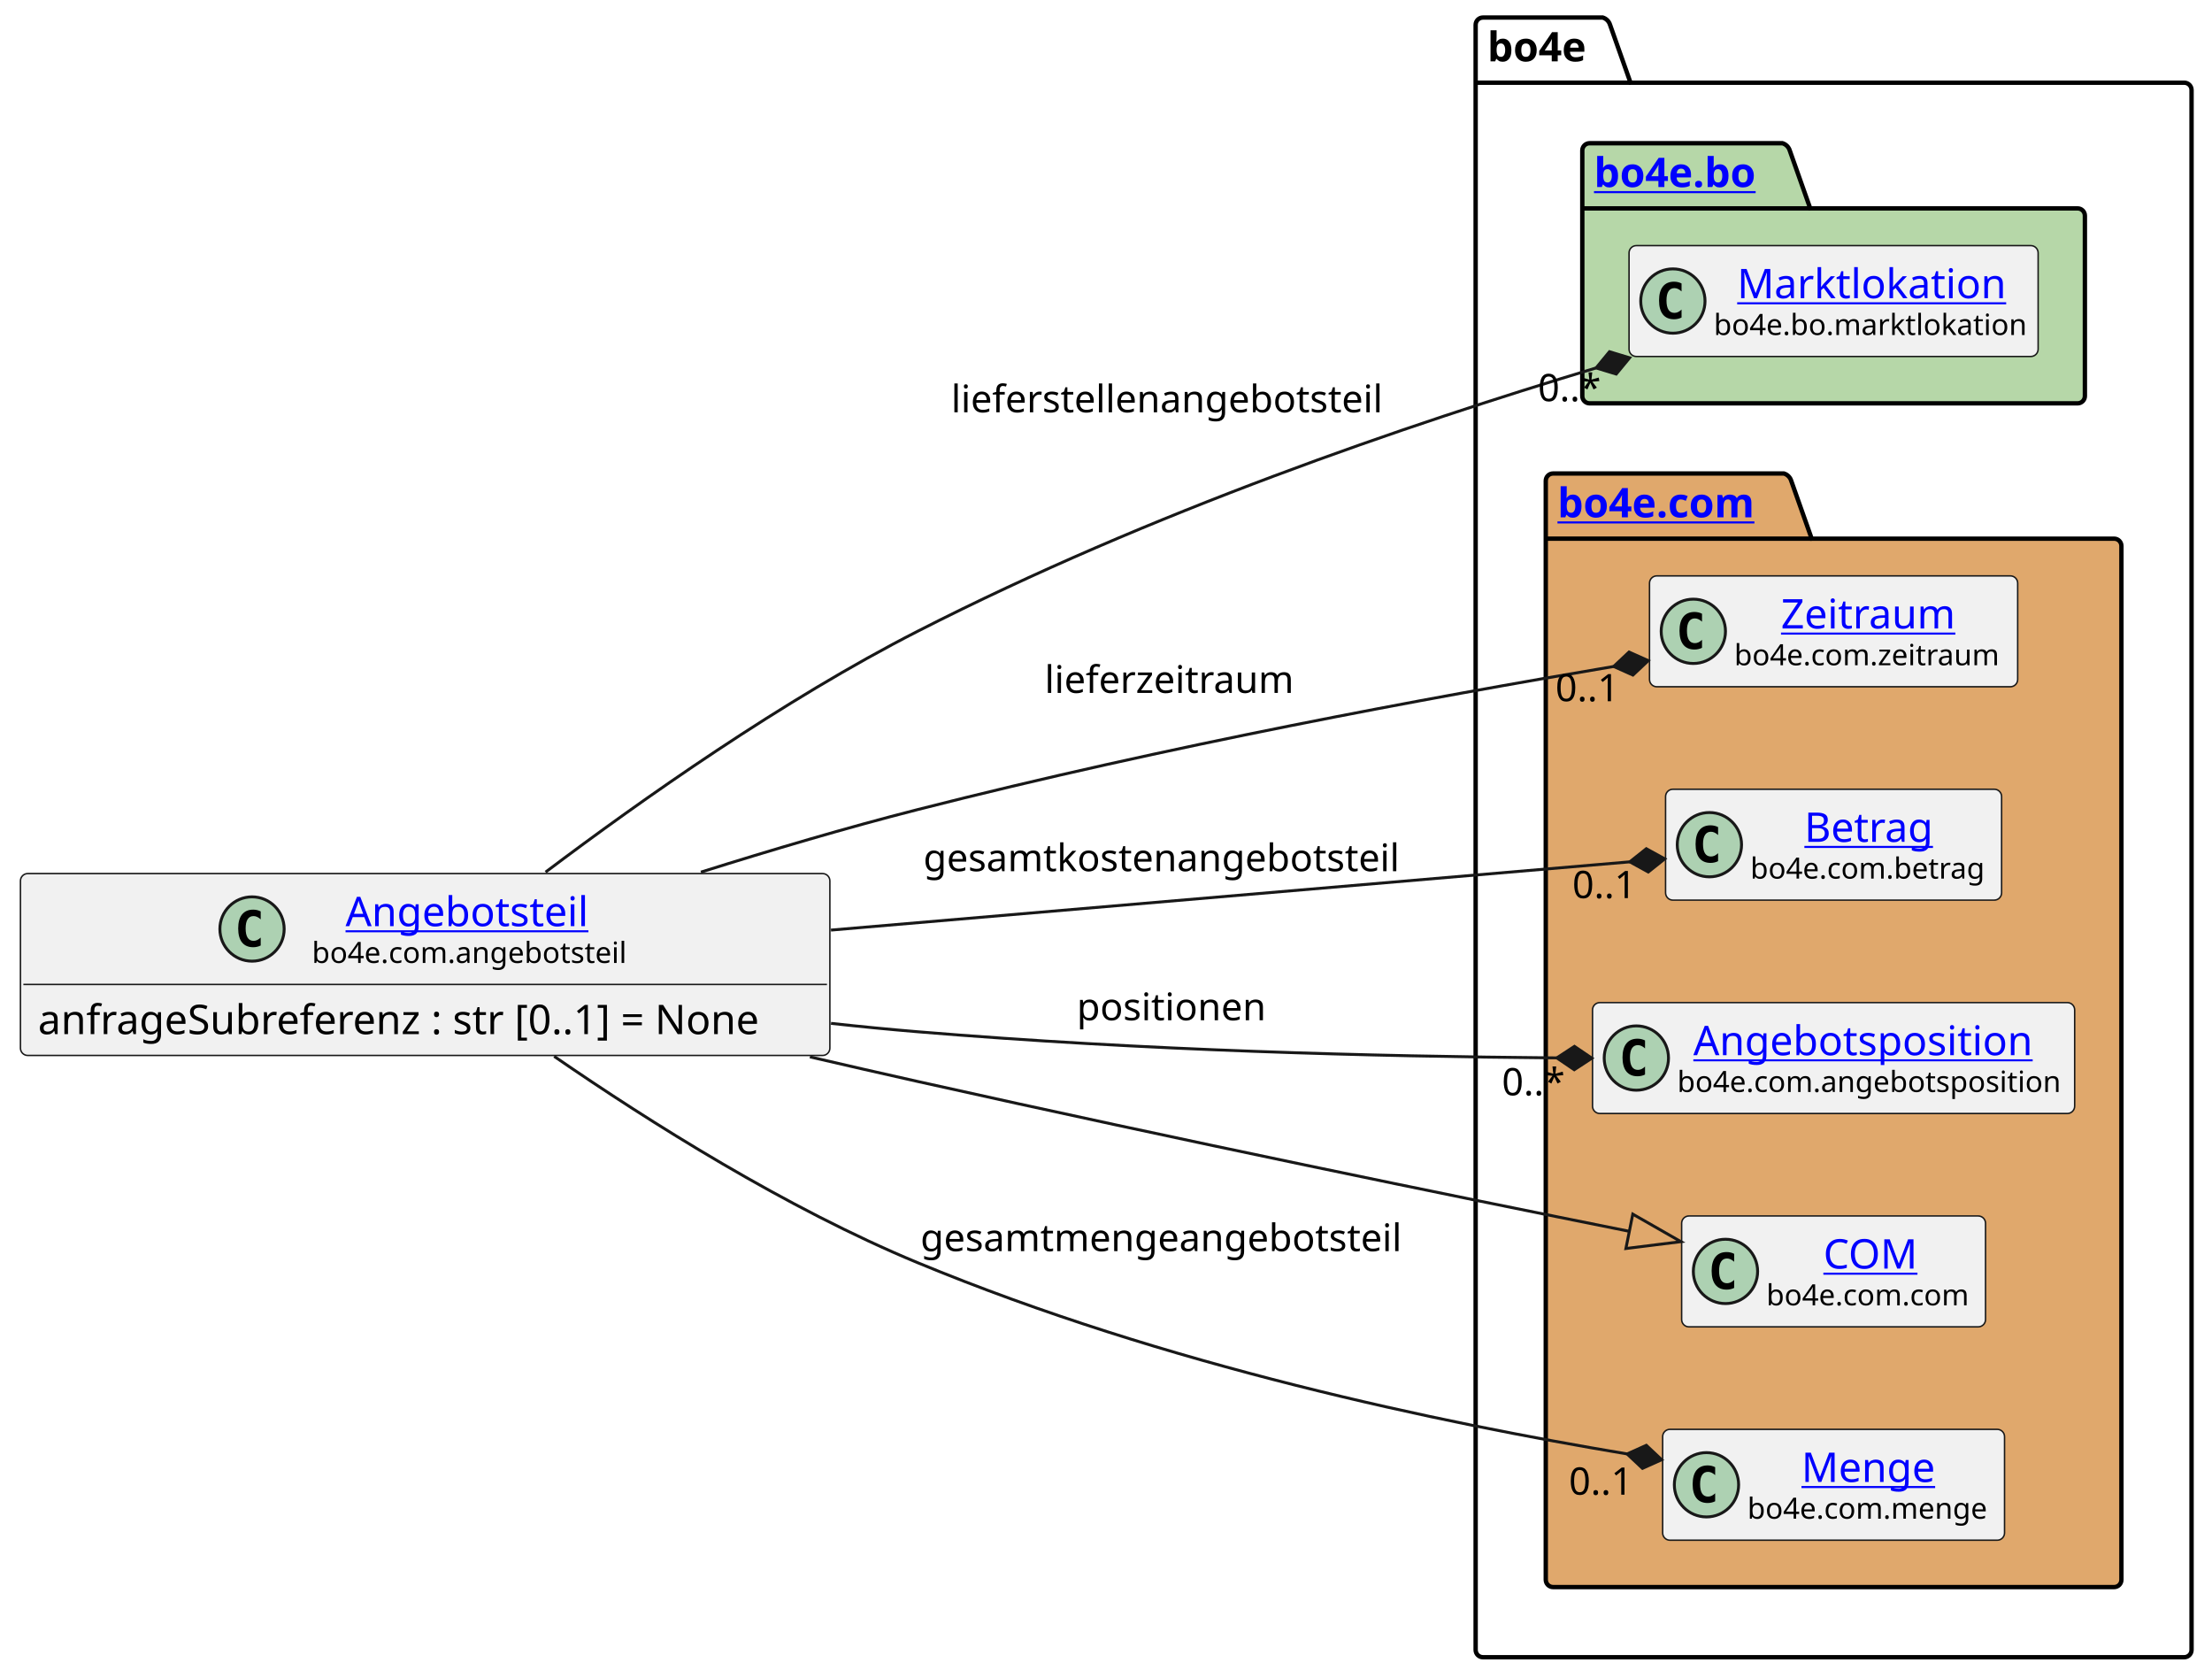
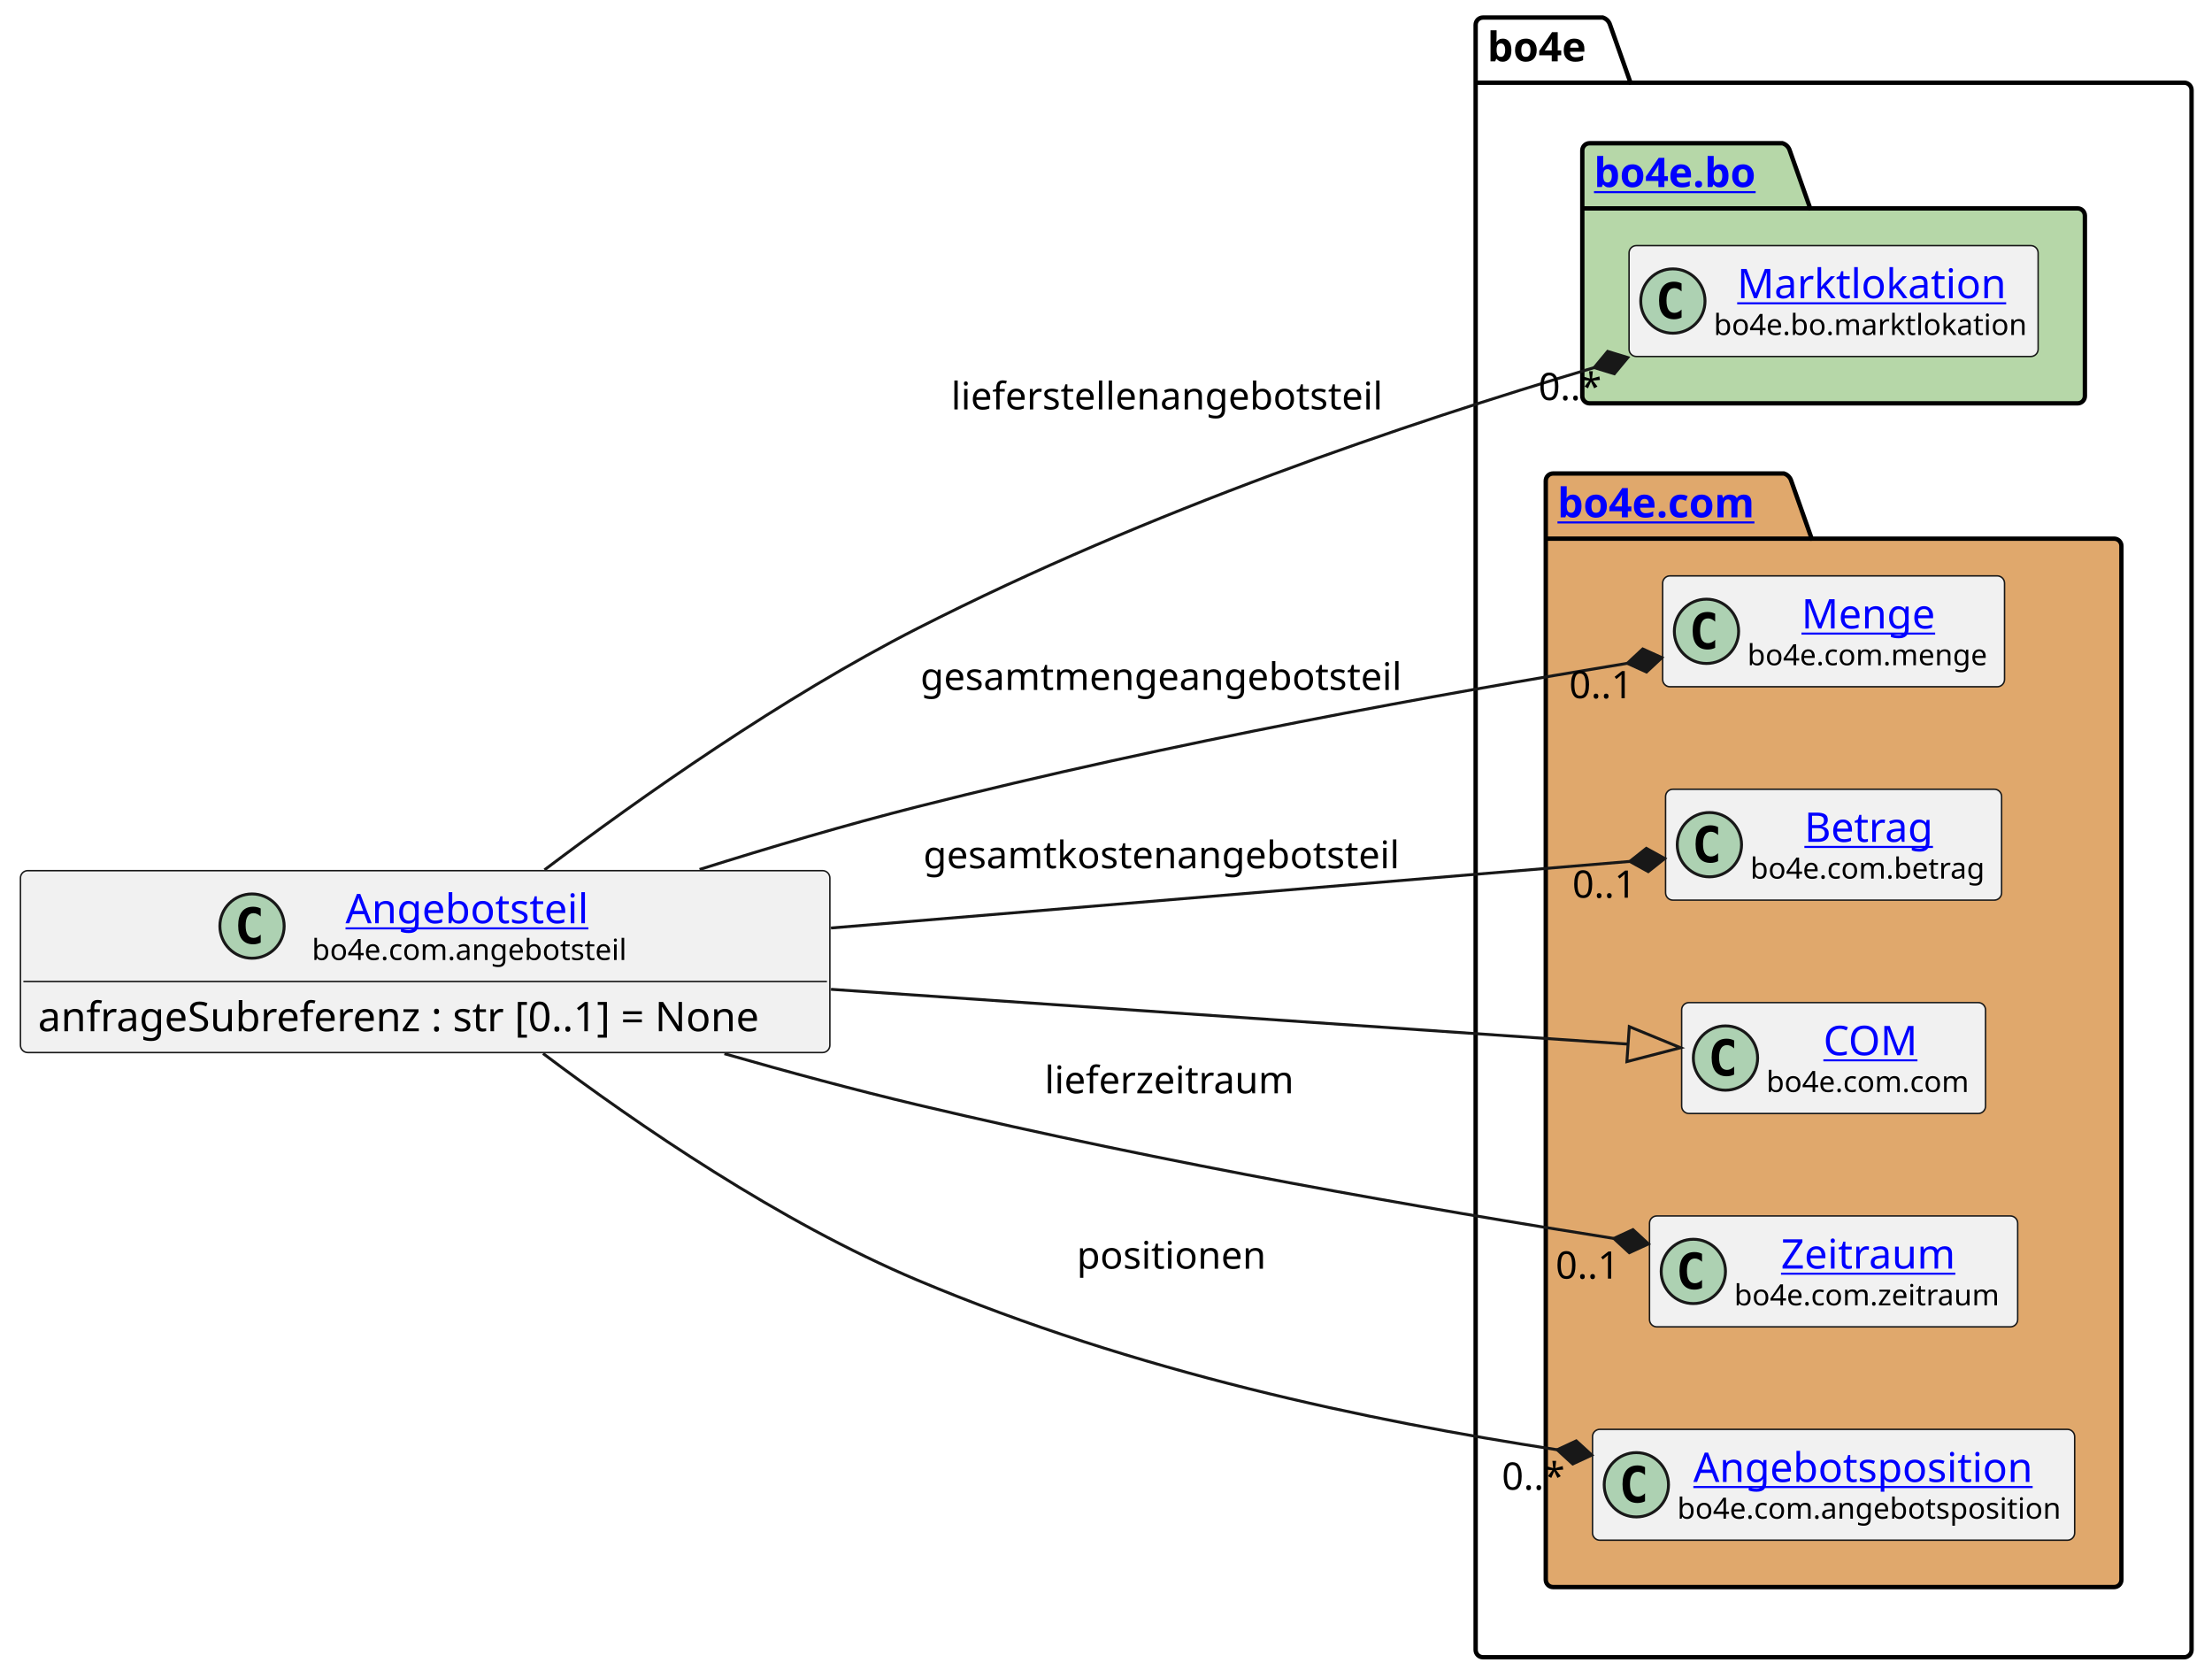
<svg xmlns="http://www.w3.org/2000/svg" xmlns:xlink="http://www.w3.org/1999/xlink" contentStyleType="text/css" height="574px" preserveAspectRatio="none" style="width:757px;height:574px;background:#FFFFFF;" version="1.1" viewBox="0 0 757 574" width="757px" zoomAndPan="magnify">
  <defs />
  <g>
    <g id="cluster_bo4e">
      <path d="M507.5,6 L548.5,6 A3.75,3.75 0 0 1 551,8.5 L558,28.297 L747.5,28.297 A2.5,2.5 0 0 1 750,30.797 L750,564.5 A2.5,2.5 0 0 1 747.5,567 L507.5,567 A2.5,2.5 0 0 1 505,564.5 L505,8.5 A2.5,2.5 0 0 1 507.5,6 " fill="none" style="stroke:#000000;stroke-width:1.5;" />
      <line style="stroke:#000000;stroke-width:1.5;" x1="505" x2="558" y1="28.297" y2="28.297" />
      <text fill="#000000" font-family="sans-serif" font-size="14" font-weight="bold" lengthAdjust="spacing" textLength="40" x="509" y="20.995">bo4e</text>
    </g>
    <g id="cluster_bo">
      <path d="M544,49 L610,49 A3.75,3.75 0 0 1 612.5,51.5 L619.5,71.297 L711,71.297 A2.5,2.5 0 0 1 713.5,73.797 L713.5,135.5 A2.5,2.5 0 0 1 711,138 L544,138 A2.5,2.5 0 0 1 541.5,135.5 L541.5,51.5 A2.5,2.5 0 0 1 544,49 " fill="#B6D7A8" style="stroke:#000000;stroke-width:1.5;" />
      <line style="stroke:#000000;stroke-width:1.5;" x1="541.5" x2="619.5" y1="71.297" y2="71.297" />
      <a href="https://bo4e.github.io/BO4E-python/latest/api/bo4e.bo.html" target="_top" title="https://bo4e.github.io/BO4E-python/latest/api/bo4e.bo.html" xlink:actuate="onRequest" xlink:href="https://bo4e.github.io/BO4E-python/latest/api/bo4e.bo.html" xlink:show="new" xlink:title="https://bo4e.github.io/BO4E-python/latest/api/bo4e.bo.html" xlink:type="simple">
        <text fill="#0000FF" font-family="sans-serif" font-size="14" font-weight="bold" lengthAdjust="spacing" text-decoration="underline" textLength="65" x="545.5" y="63.995">bo4e.bo</text>
      </a>
    </g>
    <g id="cluster_com">
      <path d="M531.5,162 L610.5,162 A3.75,3.75 0 0 1 613,164.5 L620,184.297 L723.5,184.297 A2.5,2.5 0 0 1 726,186.797 L726,540.5 A2.5,2.5 0 0 1 723.5,543 L531.5,543 A2.5,2.5 0 0 1 529,540.5 L529,164.5 A2.5,2.5 0 0 1 531.5,162 " fill="#E0A86C" style="stroke:#000000;stroke-width:1.5;" />
      <line style="stroke:#000000;stroke-width:1.5;" x1="529" x2="620" y1="184.297" y2="184.297" />
      <a href="https://bo4e.github.io/BO4E-python/latest/api/bo4e.com.html" target="_top" title="https://bo4e.github.io/BO4E-python/latest/api/bo4e.com.html" xlink:actuate="onRequest" xlink:href="https://bo4e.github.io/BO4E-python/latest/api/bo4e.com.html" xlink:show="new" xlink:title="https://bo4e.github.io/BO4E-python/latest/api/bo4e.com.html" xlink:type="simple">
        <text fill="#0000FF" font-family="sans-serif" font-size="14" font-weight="bold" lengthAdjust="spacing" text-decoration="underline" textLength="78" x="533" y="176.995">bo4e.com</text>
      </a>
    </g>
    <g id="elem_Marktlokation">
      <rect codeLine="8" fill="#F1F1F1" height="37.938" id="Marktlokation" rx="2.5" ry="2.5" style="stroke:#181818;stroke-width:0.5;" width="140" x="557.5" y="84.03" />
      <ellipse cx="572.5" cy="102.999" fill="#ADD1B2" rx="11" ry="11" style="stroke:#181818;stroke-width:1.0;" />
      <path d="M575.469,108.639 Q574.891,108.936 574.25,109.077 Q573.609,109.233 572.906,109.233 Q570.406,109.233 569.078,107.593 Q567.766,105.936 567.766,102.811 Q567.766,99.686 569.078,98.03 Q570.406,96.374 572.906,96.374 Q573.609,96.374 574.25,96.53 Q574.906,96.686 575.469,96.983 L575.469,99.702 Q574.844,99.124 574.25,98.858 Q573.656,98.577 573.031,98.577 Q571.688,98.577 571,99.655 Q570.312,100.718 570.312,102.811 Q570.312,104.905 571,105.983 Q571.688,107.046 573.031,107.046 Q573.656,107.046 574.25,106.78 Q574.844,106.499 575.469,105.921 L575.469,108.639 Z " fill="#000000" />
      <a href="https://bo4e.github.io/BO4E-python/latest/api/bo4e.bo.html#bo4e.bo.marktlokation.Marktlokation" target="_top" title="https://bo4e.github.io/BO4E-python/latest/api/bo4e.bo.html#bo4e.bo.marktlokation.Marktlokation" xlink:actuate="onRequest" xlink:href="https://bo4e.github.io/BO4E-python/latest/api/bo4e.bo.html#bo4e.bo.marktlokation.Marktlokation" xlink:show="new" xlink:title="https://bo4e.github.io/BO4E-python/latest/api/bo4e.bo.html#bo4e.bo.marktlokation.Marktlokation" xlink:type="simple">
        <text fill="#0000FF" font-family="sans-serif" font-size="14" lengthAdjust="spacing" text-decoration="underline" textLength="92" x="594.5" y="102.025">Marktlokation</text>
      </a>
      <text fill="#000000" font-family="sans-serif" font-size="10" lengthAdjust="spacing" textLength="108" x="586.5" y="114.609">bo4e.bo.marktlokation</text>
    </g>
-     <g id="elem_Zeitraum">
-       <rect codeLine="11" fill="#F1F1F1" height="37.938" id="Zeitraum" rx="2.5" ry="2.5" style="stroke:#181818;stroke-width:0.5;" width="126" x="564.5" y="197.03" />
-       <ellipse cx="579.5" cy="215.999" fill="#ADD1B2" rx="11" ry="11" style="stroke:#181818;stroke-width:1.0;" />
-       <path d="M582.469,221.639 Q581.891,221.936 581.25,222.077 Q580.609,222.233 579.906,222.233 Q577.406,222.233 576.078,220.593 Q574.766,218.936 574.766,215.811 Q574.766,212.686 576.078,211.03 Q577.406,209.374 579.906,209.374 Q580.609,209.374 581.25,209.53 Q581.906,209.686 582.469,209.983 L582.469,212.702 Q581.844,212.124 581.25,211.858 Q580.656,211.577 580.031,211.577 Q578.688,211.577 578,212.655 Q577.312,213.718 577.312,215.811 Q577.312,217.905 578,218.983 Q578.688,220.046 580.031,220.046 Q580.656,220.046 581.25,219.78 Q581.844,219.499 582.469,218.921 L582.469,221.639 Z " fill="#000000" />
-       <a href="https://bo4e.github.io/BO4E-python/latest/api/bo4e.com.html#bo4e.com.zeitraum.Zeitraum" target="_top" title="https://bo4e.github.io/BO4E-python/latest/api/bo4e.com.html#bo4e.com.zeitraum.Zeitraum" xlink:actuate="onRequest" xlink:href="https://bo4e.github.io/BO4E-python/latest/api/bo4e.com.html#bo4e.com.zeitraum.Zeitraum" xlink:show="new" xlink:title="https://bo4e.github.io/BO4E-python/latest/api/bo4e.com.html#bo4e.com.zeitraum.Zeitraum" xlink:type="simple">
-         <text fill="#0000FF" font-family="sans-serif" font-size="14" lengthAdjust="spacing" text-decoration="underline" textLength="62" x="609.5" y="215.025">Zeitraum</text>
+     <g id="elem_Menge">
+       <rect codeLine="11" fill="#F1F1F1" height="37.938" id="Menge" rx="2.5" ry="2.5" style="stroke:#181818;stroke-width:0.5;" width="117" x="569" y="197.03" />
+       <ellipse cx="584" cy="215.999" fill="#ADD1B2" rx="11" ry="11" style="stroke:#181818;stroke-width:1.0;" />
+       <path d="M586.969,221.639 Q586.391,221.936 585.75,222.077 Q585.109,222.233 584.406,222.233 Q581.906,222.233 580.578,220.593 Q579.266,218.936 579.266,215.811 Q579.266,212.686 580.578,211.03 Q581.906,209.374 584.406,209.374 Q585.109,209.374 585.75,209.53 Q586.406,209.686 586.969,209.983 L586.969,212.702 Q586.344,212.124 585.75,211.858 Q585.156,211.577 584.531,211.577 Q583.188,211.577 582.5,212.655 Q581.812,213.718 581.812,215.811 Q581.812,217.905 582.5,218.983 Q583.188,220.046 584.531,220.046 Q585.156,220.046 585.75,219.78 Q586.344,219.499 586.969,218.921 L586.969,221.639 Z " fill="#000000" />
+       <a href="https://bo4e.github.io/BO4E-python/latest/api/bo4e.com.html#bo4e.com.menge.Menge" target="_top" title="https://bo4e.github.io/BO4E-python/latest/api/bo4e.com.html#bo4e.com.menge.Menge" xlink:actuate="onRequest" xlink:href="https://bo4e.github.io/BO4E-python/latest/api/bo4e.com.html#bo4e.com.menge.Menge" xlink:show="new" xlink:title="https://bo4e.github.io/BO4E-python/latest/api/bo4e.com.html#bo4e.com.menge.Menge" xlink:type="simple">
+         <text fill="#0000FF" font-family="sans-serif" font-size="14" lengthAdjust="spacing" text-decoration="underline" textLength="48" x="616.5" y="215.025">Menge</text>
      </a>
-       <text fill="#000000" font-family="sans-serif" font-size="10" lengthAdjust="spacing" textLength="94" x="593.5" y="227.609">bo4e.com.zeitraum</text>
+       <text fill="#000000" font-family="sans-serif" font-size="10" lengthAdjust="spacing" textLength="85" x="598" y="227.609">bo4e.com.menge</text>
    </g>
    <g id="elem_Betrag">
      <rect codeLine="12" fill="#F1F1F1" height="37.938" id="Betrag" rx="2.5" ry="2.5" style="stroke:#181818;stroke-width:0.5;" width="115" x="570" y="270.03" />
      <ellipse cx="585" cy="288.999" fill="#ADD1B2" rx="11" ry="11" style="stroke:#181818;stroke-width:1.0;" />
      <path d="M587.969,294.639 Q587.391,294.936 586.75,295.077 Q586.109,295.233 585.406,295.233 Q582.906,295.233 581.578,293.592 Q580.266,291.936 580.266,288.811 Q580.266,285.686 581.578,284.03 Q582.906,282.374 585.406,282.374 Q586.109,282.374 586.75,282.53 Q587.406,282.686 587.969,282.983 L587.969,285.702 Q587.344,285.124 586.75,284.858 Q586.156,284.577 585.531,284.577 Q584.188,284.577 583.5,285.655 Q582.812,286.717 582.812,288.811 Q582.812,290.905 583.5,291.983 Q584.188,293.046 585.531,293.046 Q586.156,293.046 586.75,292.78 Q587.344,292.499 587.969,291.921 L587.969,294.639 Z " fill="#000000" />
      <a href="https://bo4e.github.io/BO4E-python/latest/api/bo4e.com.html#bo4e.com.betrag.Betrag" target="_top" title="https://bo4e.github.io/BO4E-python/latest/api/bo4e.com.html#bo4e.com.betrag.Betrag" xlink:actuate="onRequest" xlink:href="https://bo4e.github.io/BO4E-python/latest/api/bo4e.com.html#bo4e.com.betrag.Betrag" xlink:show="new" xlink:title="https://bo4e.github.io/BO4E-python/latest/api/bo4e.com.html#bo4e.com.betrag.Betrag" xlink:type="simple">
        <text fill="#0000FF" font-family="sans-serif" font-size="14" lengthAdjust="spacing" text-decoration="underline" textLength="46" x="617.5" y="288.025">Betrag</text>
      </a>
      <text fill="#000000" font-family="sans-serif" font-size="10" lengthAdjust="spacing" textLength="83" x="599" y="300.609">bo4e.com.betrag</text>
    </g>
+     <g id="elem_COM">
+       <rect codeLine="13" fill="#F1F1F1" height="37.938" id="COM" rx="2.5" ry="2.5" style="stroke:#181818;stroke-width:0.5;" width="104" x="575.5" y="343.03" />
+       <ellipse cx="590.5" cy="361.999" fill="#ADD1B2" rx="11" ry="11" style="stroke:#181818;stroke-width:1.0;" />
+       <path d="M593.469,367.639 Q592.891,367.936 592.25,368.077 Q591.609,368.233 590.906,368.233 Q588.406,368.233 587.078,366.592 Q585.766,364.936 585.766,361.811 Q585.766,358.686 587.078,357.03 Q588.406,355.374 590.906,355.374 Q591.609,355.374 592.25,355.53 Q592.906,355.686 593.469,355.983 L593.469,358.702 Q592.844,358.124 592.25,357.858 Q591.656,357.577 591.031,357.577 Q589.688,357.577 589,358.655 Q588.312,359.717 588.312,361.811 Q588.312,363.905 589,364.983 Q589.688,366.046 591.031,366.046 Q591.656,366.046 592.25,365.78 Q592.844,365.499 593.469,364.921 L593.469,367.639 Z " fill="#000000" />
+       <a href="https://bo4e.github.io/BO4E-python/latest/api/bo4e.com.html#bo4e.com.com.COM" target="_top" title="https://bo4e.github.io/BO4E-python/latest/api/bo4e.com.html#bo4e.com.com.COM" xlink:actuate="onRequest" xlink:href="https://bo4e.github.io/BO4E-python/latest/api/bo4e.com.html#bo4e.com.com.COM" xlink:show="new" xlink:title="https://bo4e.github.io/BO4E-python/latest/api/bo4e.com.html#bo4e.com.com.COM" xlink:type="simple">
+         <text fill="#0000FF" font-family="sans-serif" font-size="14" lengthAdjust="spacing" text-decoration="underline" textLength="33" x="624" y="361.025">COM</text>
+       </a>
+       <text fill="#000000" font-family="sans-serif" font-size="10" lengthAdjust="spacing" textLength="72" x="604.5" y="373.609">bo4e.com.com</text>
+     </g>
+     <g id="elem_Zeitraum">
+       <rect codeLine="14" fill="#F1F1F1" height="37.938" id="Zeitraum" rx="2.5" ry="2.5" style="stroke:#181818;stroke-width:0.5;" width="126" x="564.5" y="416.03" />
+       <ellipse cx="579.5" cy="434.999" fill="#ADD1B2" rx="11" ry="11" style="stroke:#181818;stroke-width:1.0;" />
+       <path d="M582.469,440.639 Q581.891,440.936 581.25,441.077 Q580.609,441.233 579.906,441.233 Q577.406,441.233 576.078,439.592 Q574.766,437.936 574.766,434.811 Q574.766,431.686 576.078,430.03 Q577.406,428.374 579.906,428.374 Q580.609,428.374 581.25,428.53 Q581.906,428.686 582.469,428.983 L582.469,431.702 Q581.844,431.124 581.25,430.858 Q580.656,430.577 580.031,430.577 Q578.688,430.577 578,431.655 Q577.312,432.717 577.312,434.811 Q577.312,436.905 578,437.983 Q578.688,439.046 580.031,439.046 Q580.656,439.046 581.25,438.78 Q581.844,438.499 582.469,437.921 L582.469,440.639 Z " fill="#000000" />
+       <a href="https://bo4e.github.io/BO4E-python/latest/api/bo4e.com.html#bo4e.com.zeitraum.Zeitraum" target="_top" title="https://bo4e.github.io/BO4E-python/latest/api/bo4e.com.html#bo4e.com.zeitraum.Zeitraum" xlink:actuate="onRequest" xlink:href="https://bo4e.github.io/BO4E-python/latest/api/bo4e.com.html#bo4e.com.zeitraum.Zeitraum" xlink:show="new" xlink:title="https://bo4e.github.io/BO4E-python/latest/api/bo4e.com.html#bo4e.com.zeitraum.Zeitraum" xlink:type="simple">
+         <text fill="#0000FF" font-family="sans-serif" font-size="14" lengthAdjust="spacing" text-decoration="underline" textLength="62" x="609.5" y="434.025">Zeitraum</text>
+       </a>
+       <text fill="#000000" font-family="sans-serif" font-size="10" lengthAdjust="spacing" textLength="94" x="593.5" y="446.609">bo4e.com.zeitraum</text>
+     </g>
    <g id="elem_Angebotsposition">
-       <rect codeLine="13" fill="#F1F1F1" height="37.938" id="Angebotsposition" rx="2.5" ry="2.5" style="stroke:#181818;stroke-width:0.5;" width="165" x="545" y="343.03" />
-       <ellipse cx="560" cy="361.999" fill="#ADD1B2" rx="11" ry="11" style="stroke:#181818;stroke-width:1.0;" />
-       <path d="M562.969,367.639 Q562.391,367.936 561.75,368.077 Q561.109,368.233 560.406,368.233 Q557.906,368.233 556.578,366.592 Q555.266,364.936 555.266,361.811 Q555.266,358.686 556.578,357.03 Q557.906,355.374 560.406,355.374 Q561.109,355.374 561.75,355.53 Q562.406,355.686 562.969,355.983 L562.969,358.702 Q562.344,358.124 561.75,357.858 Q561.156,357.577 560.531,357.577 Q559.188,357.577 558.5,358.655 Q557.812,359.717 557.812,361.811 Q557.812,363.905 558.5,364.983 Q559.188,366.046 560.531,366.046 Q561.156,366.046 561.75,365.78 Q562.344,365.499 562.969,364.921 L562.969,367.639 Z " fill="#000000" />
+       <rect codeLine="15" fill="#F1F1F1" height="37.938" id="Angebotsposition" rx="2.5" ry="2.5" style="stroke:#181818;stroke-width:0.5;" width="165" x="545" y="489.03" />
+       <ellipse cx="560" cy="507.999" fill="#ADD1B2" rx="11" ry="11" style="stroke:#181818;stroke-width:1.0;" />
+       <path d="M562.969,513.639 Q562.391,513.936 561.75,514.077 Q561.109,514.233 560.406,514.233 Q557.906,514.233 556.578,512.592 Q555.266,510.936 555.266,507.811 Q555.266,504.686 556.578,503.03 Q557.906,501.374 560.406,501.374 Q561.109,501.374 561.75,501.53 Q562.406,501.686 562.969,501.983 L562.969,504.702 Q562.344,504.124 561.75,503.858 Q561.156,503.577 560.531,503.577 Q559.188,503.577 558.5,504.655 Q557.812,505.717 557.812,507.811 Q557.812,509.905 558.5,510.983 Q559.188,512.046 560.531,512.046 Q561.156,512.046 561.75,511.78 Q562.344,511.499 562.969,510.921 L562.969,513.639 Z " fill="#000000" />
      <a href="https://bo4e.github.io/BO4E-python/latest/api/bo4e.com.html#bo4e.com.angebotsposition.Angebotsposition" target="_top" title="https://bo4e.github.io/BO4E-python/latest/api/bo4e.com.html#bo4e.com.angebotsposition.Angebotsposition" xlink:actuate="onRequest" xlink:href="https://bo4e.github.io/BO4E-python/latest/api/bo4e.com.html#bo4e.com.angebotsposition.Angebotsposition" xlink:show="new" xlink:title="https://bo4e.github.io/BO4E-python/latest/api/bo4e.com.html#bo4e.com.angebotsposition.Angebotsposition" xlink:type="simple">
-         <text fill="#0000FF" font-family="sans-serif" font-size="14" lengthAdjust="spacing" text-decoration="underline" textLength="122" x="579.5" y="361.025">Angebotsposition</text>
+         <text fill="#0000FF" font-family="sans-serif" font-size="14" lengthAdjust="spacing" text-decoration="underline" textLength="122" x="579.5" y="507.025">Angebotsposition</text>
      </a>
-       <text fill="#000000" font-family="sans-serif" font-size="10" lengthAdjust="spacing" textLength="133" x="574" y="373.609">bo4e.com.angebotsposition</text>
-     </g>
-     <g id="elem_COM">
-       <rect codeLine="14" fill="#F1F1F1" height="37.938" id="COM" rx="2.5" ry="2.5" style="stroke:#181818;stroke-width:0.5;" width="104" x="575.5" y="416.03" />
-       <ellipse cx="590.5" cy="434.999" fill="#ADD1B2" rx="11" ry="11" style="stroke:#181818;stroke-width:1.0;" />
-       <path d="M593.469,440.639 Q592.891,440.936 592.25,441.077 Q591.609,441.233 590.906,441.233 Q588.406,441.233 587.078,439.592 Q585.766,437.936 585.766,434.811 Q585.766,431.686 587.078,430.03 Q588.406,428.374 590.906,428.374 Q591.609,428.374 592.25,428.53 Q592.906,428.686 593.469,428.983 L593.469,431.702 Q592.844,431.124 592.25,430.858 Q591.656,430.577 591.031,430.577 Q589.688,430.577 589,431.655 Q588.312,432.717 588.312,434.811 Q588.312,436.905 589,437.983 Q589.688,439.046 591.031,439.046 Q591.656,439.046 592.25,438.78 Q592.844,438.499 593.469,437.921 L593.469,440.639 Z " fill="#000000" />
-       <a href="https://bo4e.github.io/BO4E-python/latest/api/bo4e.com.html#bo4e.com.com.COM" target="_top" title="https://bo4e.github.io/BO4E-python/latest/api/bo4e.com.html#bo4e.com.com.COM" xlink:actuate="onRequest" xlink:href="https://bo4e.github.io/BO4E-python/latest/api/bo4e.com.html#bo4e.com.com.COM" xlink:show="new" xlink:title="https://bo4e.github.io/BO4E-python/latest/api/bo4e.com.html#bo4e.com.com.COM" xlink:type="simple">
-         <text fill="#0000FF" font-family="sans-serif" font-size="14" lengthAdjust="spacing" text-decoration="underline" textLength="33" x="624" y="434.025">COM</text>
-       </a>
-       <text fill="#000000" font-family="sans-serif" font-size="10" lengthAdjust="spacing" textLength="72" x="604.5" y="446.609">bo4e.com.com</text>
-     </g>
-     <g id="elem_Menge">
-       <rect codeLine="15" fill="#F1F1F1" height="37.938" id="Menge" rx="2.5" ry="2.5" style="stroke:#181818;stroke-width:0.5;" width="117" x="569" y="489.03" />
-       <ellipse cx="584" cy="507.999" fill="#ADD1B2" rx="11" ry="11" style="stroke:#181818;stroke-width:1.0;" />
-       <path d="M586.969,513.639 Q586.391,513.936 585.75,514.077 Q585.109,514.233 584.406,514.233 Q581.906,514.233 580.578,512.592 Q579.266,510.936 579.266,507.811 Q579.266,504.686 580.578,503.03 Q581.906,501.374 584.406,501.374 Q585.109,501.374 585.75,501.53 Q586.406,501.686 586.969,501.983 L586.969,504.702 Q586.344,504.124 585.75,503.858 Q585.156,503.577 584.531,503.577 Q583.188,503.577 582.5,504.655 Q581.812,505.717 581.812,507.811 Q581.812,509.905 582.5,510.983 Q583.188,512.046 584.531,512.046 Q585.156,512.046 585.75,511.78 Q586.344,511.499 586.969,510.921 L586.969,513.639 Z " fill="#000000" />
-       <a href="https://bo4e.github.io/BO4E-python/latest/api/bo4e.com.html#bo4e.com.menge.Menge" target="_top" title="https://bo4e.github.io/BO4E-python/latest/api/bo4e.com.html#bo4e.com.menge.Menge" xlink:actuate="onRequest" xlink:href="https://bo4e.github.io/BO4E-python/latest/api/bo4e.com.html#bo4e.com.menge.Menge" xlink:show="new" xlink:title="https://bo4e.github.io/BO4E-python/latest/api/bo4e.com.html#bo4e.com.menge.Menge" xlink:type="simple">
-         <text fill="#0000FF" font-family="sans-serif" font-size="14" lengthAdjust="spacing" text-decoration="underline" textLength="48" x="616.5" y="507.025">Menge</text>
-       </a>
-       <text fill="#000000" font-family="sans-serif" font-size="10" lengthAdjust="spacing" textLength="85" x="598" y="519.609">bo4e.com.menge</text>
+       <text fill="#000000" font-family="sans-serif" font-size="10" lengthAdjust="spacing" textLength="133" x="574" y="519.609">bo4e.com.angebotsposition</text>
    </g>
    <g id="elem_Angebotsteil">
-       <rect codeLine="3" fill="#F1F1F1" height="62.234" id="Angebotsteil" rx="2.5" ry="2.5" style="stroke:#181818;stroke-width:0.5;" width="277" x="7" y="298.88" />
-       <ellipse cx="86.25" cy="317.849" fill="#ADD1B2" rx="11" ry="11" style="stroke:#181818;stroke-width:1.0;" />
-       <path d="M89.219,323.489 Q88.641,323.786 88,323.927 Q87.359,324.083 86.656,324.083 Q84.156,324.083 82.828,322.442 Q81.516,320.786 81.516,317.661 Q81.516,314.536 82.828,312.88 Q84.156,311.224 86.656,311.224 Q87.359,311.224 88,311.38 Q88.656,311.536 89.219,311.833 L89.219,314.552 Q88.594,313.974 88,313.708 Q87.406,313.427 86.781,313.427 Q85.438,313.427 84.75,314.505 Q84.062,315.567 84.062,317.661 Q84.062,319.755 84.75,320.833 Q85.438,321.896 86.781,321.896 Q87.406,321.896 88,321.63 Q88.594,321.349 89.219,320.771 L89.219,323.489 Z " fill="#000000" />
+       <rect codeLine="3" fill="#F1F1F1" height="62.234" id="Angebotsteil" rx="2.5" ry="2.5" style="stroke:#181818;stroke-width:0.5;" width="277" x="7" y="297.88" />
+       <ellipse cx="86.25" cy="316.849" fill="#ADD1B2" rx="11" ry="11" style="stroke:#181818;stroke-width:1.0;" />
+       <path d="M89.219,322.489 Q88.641,322.786 88,322.927 Q87.359,323.083 86.656,323.083 Q84.156,323.083 82.828,321.442 Q81.516,319.786 81.516,316.661 Q81.516,313.536 82.828,311.88 Q84.156,310.224 86.656,310.224 Q87.359,310.224 88,310.38 Q88.656,310.536 89.219,310.833 L89.219,313.552 Q88.594,312.974 88,312.708 Q87.406,312.427 86.781,312.427 Q85.438,312.427 84.75,313.505 Q84.062,314.567 84.062,316.661 Q84.062,318.755 84.75,319.833 Q85.438,320.896 86.781,320.896 Q87.406,320.896 88,320.63 Q88.594,320.349 89.219,319.771 L89.219,322.489 Z " fill="#000000" />
      <a href="https://bo4e.github.io/BO4E-python/latest/api/bo4e.com.html#bo4e.com.angebotsteil.Angebotsteil" target="_top" title="https://bo4e.github.io/BO4E-python/latest/api/bo4e.com.html#bo4e.com.angebotsteil.Angebotsteil" xlink:actuate="onRequest" xlink:href="https://bo4e.github.io/BO4E-python/latest/api/bo4e.com.html#bo4e.com.angebotsteil.Angebotsteil" xlink:show="new" xlink:title="https://bo4e.github.io/BO4E-python/latest/api/bo4e.com.html#bo4e.com.angebotsteil.Angebotsteil" xlink:type="simple">
-         <text fill="#0000FF" font-family="sans-serif" font-size="14" lengthAdjust="spacing" text-decoration="underline" textLength="87" x="118.25" y="316.875">Angebotsteil</text>
+         <text fill="#0000FF" font-family="sans-serif" font-size="14" lengthAdjust="spacing" text-decoration="underline" textLength="87" x="118.25" y="315.875">Angebotsteil</text>
      </a>
-       <text fill="#000000" font-family="sans-serif" font-size="10" lengthAdjust="spacing" textLength="110" x="106.75" y="329.459">bo4e.com.angebotsteil</text>
-       <line style="stroke:#181818;stroke-width:0.5;" x1="8" x2="283" y1="336.817" y2="336.817" />
-       <text fill="#000000" font-family="sans-serif" font-size="14" lengthAdjust="spacing" textLength="265" x="13" y="353.813">anfrageSubreferenz : str [0..1] = None</text>
+       <text fill="#000000" font-family="sans-serif" font-size="10" lengthAdjust="spacing" textLength="110" x="106.75" y="328.459">bo4e.com.angebotsteil</text>
+       <line style="stroke:#181818;stroke-width:0.5;" x1="8" x2="283" y1="335.817" y2="335.817" />
+       <text fill="#000000" font-family="sans-serif" font-size="14" lengthAdjust="spacing" textLength="265" x="13" y="352.813">anfrageSubreferenz : str [0..1] = None</text>
    </g>
    <g id="link_Angebotsteil_COM">
-       <path codeLine="18" d="M277.17,361.6 C289.61,364.49 302.04,367.33 314,370 C405.8,390.5 495.611,408.864 557.601,421.284 " fill="none" id="Angebotsteil-to-COM" style="stroke:#181818;stroke-width:1.0;" />
-       <polygon fill="none" points="575.25,424.82,558.779,415.401,556.422,427.167,575.25,424.82" style="stroke:#181818;stroke-width:1.0;" />
+       <path codeLine="18" d="M284.37,338.48 C381.59,345.16 488.352,352.506 557.172,357.236 " fill="none" id="Angebotsteil-to-COM" style="stroke:#181818;stroke-width:1.0;" />
+       <polygon fill="none" points="575.13,358.47,557.584,351.25,556.761,363.222,575.13,358.47" style="stroke:#181818;stroke-width:1.0;" />
    </g>
    <g id="link_Angebotsteil_Angebotsposition">
-       <path codeLine="19" d="M284.39,350.13 C294.4,351.23 304.35,352.2 314,353 C392.16,359.47 469.65,361.407 532.78,361.947 " fill="none" id="Angebotsteil-to-Angebotsposition" style="stroke:#181818;stroke-width:1.0;" />
-       <polygon fill="#181818" points="544.78,362.05,538.814,357.999,532.78,361.947,538.746,365.998,544.78,362.05" style="stroke:#181818;stroke-width:1.0;" />
-       <text fill="#000000" font-family="sans-serif" font-size="13" lengthAdjust="spacing" textLength="66" x="368.5" y="349.067">positionen</text>
-       <text fill="#000000" font-family="sans-serif" font-size="13" lengthAdjust="spacing" textLength="23" x="513.977" y="374.748">0..*</text>
+       <path codeLine="19" d="M185.84,360.44 C218.42,384.98 266.84,418.14 314,438 C388.94,469.56 468.38,486.085 532.9,496.015 " fill="none" id="Angebotsteil-to-Angebotsposition" style="stroke:#181818;stroke-width:1.0;" />
+       <polygon fill="#181818" points="544.76,497.84,539.438,492.974,532.9,496.015,538.221,500.881,544.76,497.84" style="stroke:#181818;stroke-width:1.0;" />
+       <text fill="#000000" font-family="sans-serif" font-size="13" lengthAdjust="spacing" textLength="66" x="368.5" y="434.067">positionen</text>
+       <text fill="#000000" font-family="sans-serif" font-size="13" lengthAdjust="spacing" textLength="23" x="513.956" y="509.692">0..*</text>
    </g>
    <g id="link_Angebotsteil_Marktlokation">
-       <path codeLine="20" d="M186.7,298.39 C219.56,273.62 267.95,239.52 314,216 C394.28,174.99 481.481,145.416 546.212,125.886 " fill="none" id="Angebotsteil-to-Marktlokation" style="stroke:#181818;stroke-width:1.0;" />
-       <polygon fill="#181818" points="557.7,122.42,550.8,120.324,546.212,125.886,553.111,127.983,557.7,122.42" style="stroke:#181818;stroke-width:1.0;" />
-       <text fill="#000000" font-family="sans-serif" font-size="13" lengthAdjust="spacing" textLength="152" x="325.5" y="141.067">lieferstellenangebotsteil</text>
-       <text fill="#000000" font-family="sans-serif" font-size="13" lengthAdjust="spacing" textLength="23" x="526.316" y="137.27">0..*</text>
+       <path codeLine="20" d="M186.34,297.61 C219.2,272.8 267.76,238.54 314,215 C393.99,174.28 480.82,145.079 545.571,125.769 " fill="none" id="Angebotsteil-to-Marktlokation" style="stroke:#181818;stroke-width:1.0;" />
+       <polygon fill="#181818" points="557.07,122.34,550.177,120.222,545.571,125.769,552.463,127.888,557.07,122.34" style="stroke:#181818;stroke-width:1.0;" />
+       <text fill="#000000" font-family="sans-serif" font-size="13" lengthAdjust="spacing" textLength="152" x="325.5" y="140.067">lieferstellenangebotsteil</text>
+       <text fill="#000000" font-family="sans-serif" font-size="13" lengthAdjust="spacing" textLength="23" x="526.517" y="136.887">0..*</text>
    </g>
    <g id="link_Angebotsteil_Menge">
-       <path codeLine="21" d="M189.65,361.42 C222.35,383.93 269.18,413.43 314,432 C399.24,467.32 492.815,486.728 556.835,497.448 " fill="none" id="Angebotsteil-to-Menge" style="stroke:#181818;stroke-width:1.0;" />
-       <polygon fill="#181818" points="568.67,499.43,563.413,494.494,556.835,497.448,562.092,502.384,568.67,499.43" style="stroke:#181818;stroke-width:1.0;" />
-       <text fill="#000000" font-family="sans-serif" font-size="13" lengthAdjust="spacing" textLength="173" x="315" y="428.067">gesamtmengeangebotsteil</text>
-       <text fill="#000000" font-family="sans-serif" font-size="13" lengthAdjust="spacing" textLength="24" x="536.923" y="511.387">0..1</text>
+       <path codeLine="21" d="M239.41,297.48 C263.54,289.88 289.61,282.18 314,276 C401.96,253.72 493.848,237.268 556.908,226.948 " fill="none" id="Angebotsteil-to-Menge" style="stroke:#181818;stroke-width:1.0;" />
+       <polygon fill="#181818" points="568.75,225.01,562.183,222.031,556.908,226.948,563.475,229.927,568.75,225.01" style="stroke:#181818;stroke-width:1.0;" />
+       <text fill="#000000" font-family="sans-serif" font-size="13" lengthAdjust="spacing" textLength="173" x="315" y="236.067">gesamtmengeangebotsteil</text>
+       <text fill="#000000" font-family="sans-serif" font-size="13" lengthAdjust="spacing" textLength="24" x="537.012" y="238.89">0..1</text>
    </g>
    <g id="link_Angebotsteil_Betrag">
-       <path codeLine="22" d="M284.37,318.22 C379.1,310.13 487.974,300.831 557.764,294.871 " fill="none" id="Angebotsteil-to-Betrag" style="stroke:#181818;stroke-width:1.0;" />
-       <polygon fill="#181818" points="569.72,293.85,563.401,290.375,557.764,294.871,564.082,298.346,569.72,293.85" style="stroke:#181818;stroke-width:1.0;" />
-       <text fill="#000000" font-family="sans-serif" font-size="13" lengthAdjust="spacing" textLength="171" x="316" y="298.067">gesamtkostenangebotsteil</text>
-       <text fill="#000000" font-family="sans-serif" font-size="13" lengthAdjust="spacing" textLength="24" x="538.088" y="307.275">0..1</text>
+       <path codeLine="22" d="M284.37,317.51 C379.1,309.62 487.971,300.547 557.761,294.727 " fill="none" id="Angebotsteil-to-Betrag" style="stroke:#181818;stroke-width:1.0;" />
+       <polygon fill="#181818" points="569.72,293.73,563.408,290.243,557.761,294.727,564.073,298.215,569.72,293.73" style="stroke:#181818;stroke-width:1.0;" />
+       <text fill="#000000" font-family="sans-serif" font-size="13" lengthAdjust="spacing" textLength="171" x="316" y="297.067">gesamtkostenangebotsteil</text>
+       <text fill="#000000" font-family="sans-serif" font-size="13" lengthAdjust="spacing" textLength="24" x="538.088" y="307.142">0..1</text>
    </g>
    <g id="link_Angebotsteil_Zeitraum">
-       <path codeLine="23" d="M239.86,298.39 C263.87,290.84 289.76,283.18 314,277 C399.84,255.12 488.827,238.726 552.247,228.026 " fill="none" id="Angebotsteil-to-Zeitraum" style="stroke:#181818;stroke-width:1.0;" />
-       <polygon fill="#181818" points="564.08,226.03,557.498,223.084,552.247,228.026,558.829,230.972,564.08,226.03" style="stroke:#181818;stroke-width:1.0;" />
-       <text fill="#000000" font-family="sans-serif" font-size="13" lengthAdjust="spacing" textLength="88" x="357.5" y="237.067">lieferzeitraum</text>
-       <text fill="#000000" font-family="sans-serif" font-size="13" lengthAdjust="spacing" textLength="24" x="532.302" y="239.912">0..1</text>
+       <path codeLine="23" d="M247.91,360.51 C269.61,366.73 292.48,372.9 314,378 C400,398.36 488.927,413.696 552.287,423.716 " fill="none" id="Angebotsteil-to-Zeitraum" style="stroke:#181818;stroke-width:1.0;" />
+       <polygon fill="#181818" points="564.14,425.59,558.838,420.702,552.287,423.716,557.589,428.604,564.14,425.59" style="stroke:#181818;stroke-width:1.0;" />
+       <text fill="#000000" font-family="sans-serif" font-size="13" lengthAdjust="spacing" textLength="88" x="357.5" y="374.067">lieferzeitraum</text>
+       <text fill="#000000" font-family="sans-serif" font-size="13" lengthAdjust="spacing" textLength="24" x="532.369" y="437.467">0..1</text>
    </g>
  </g>
</svg>
